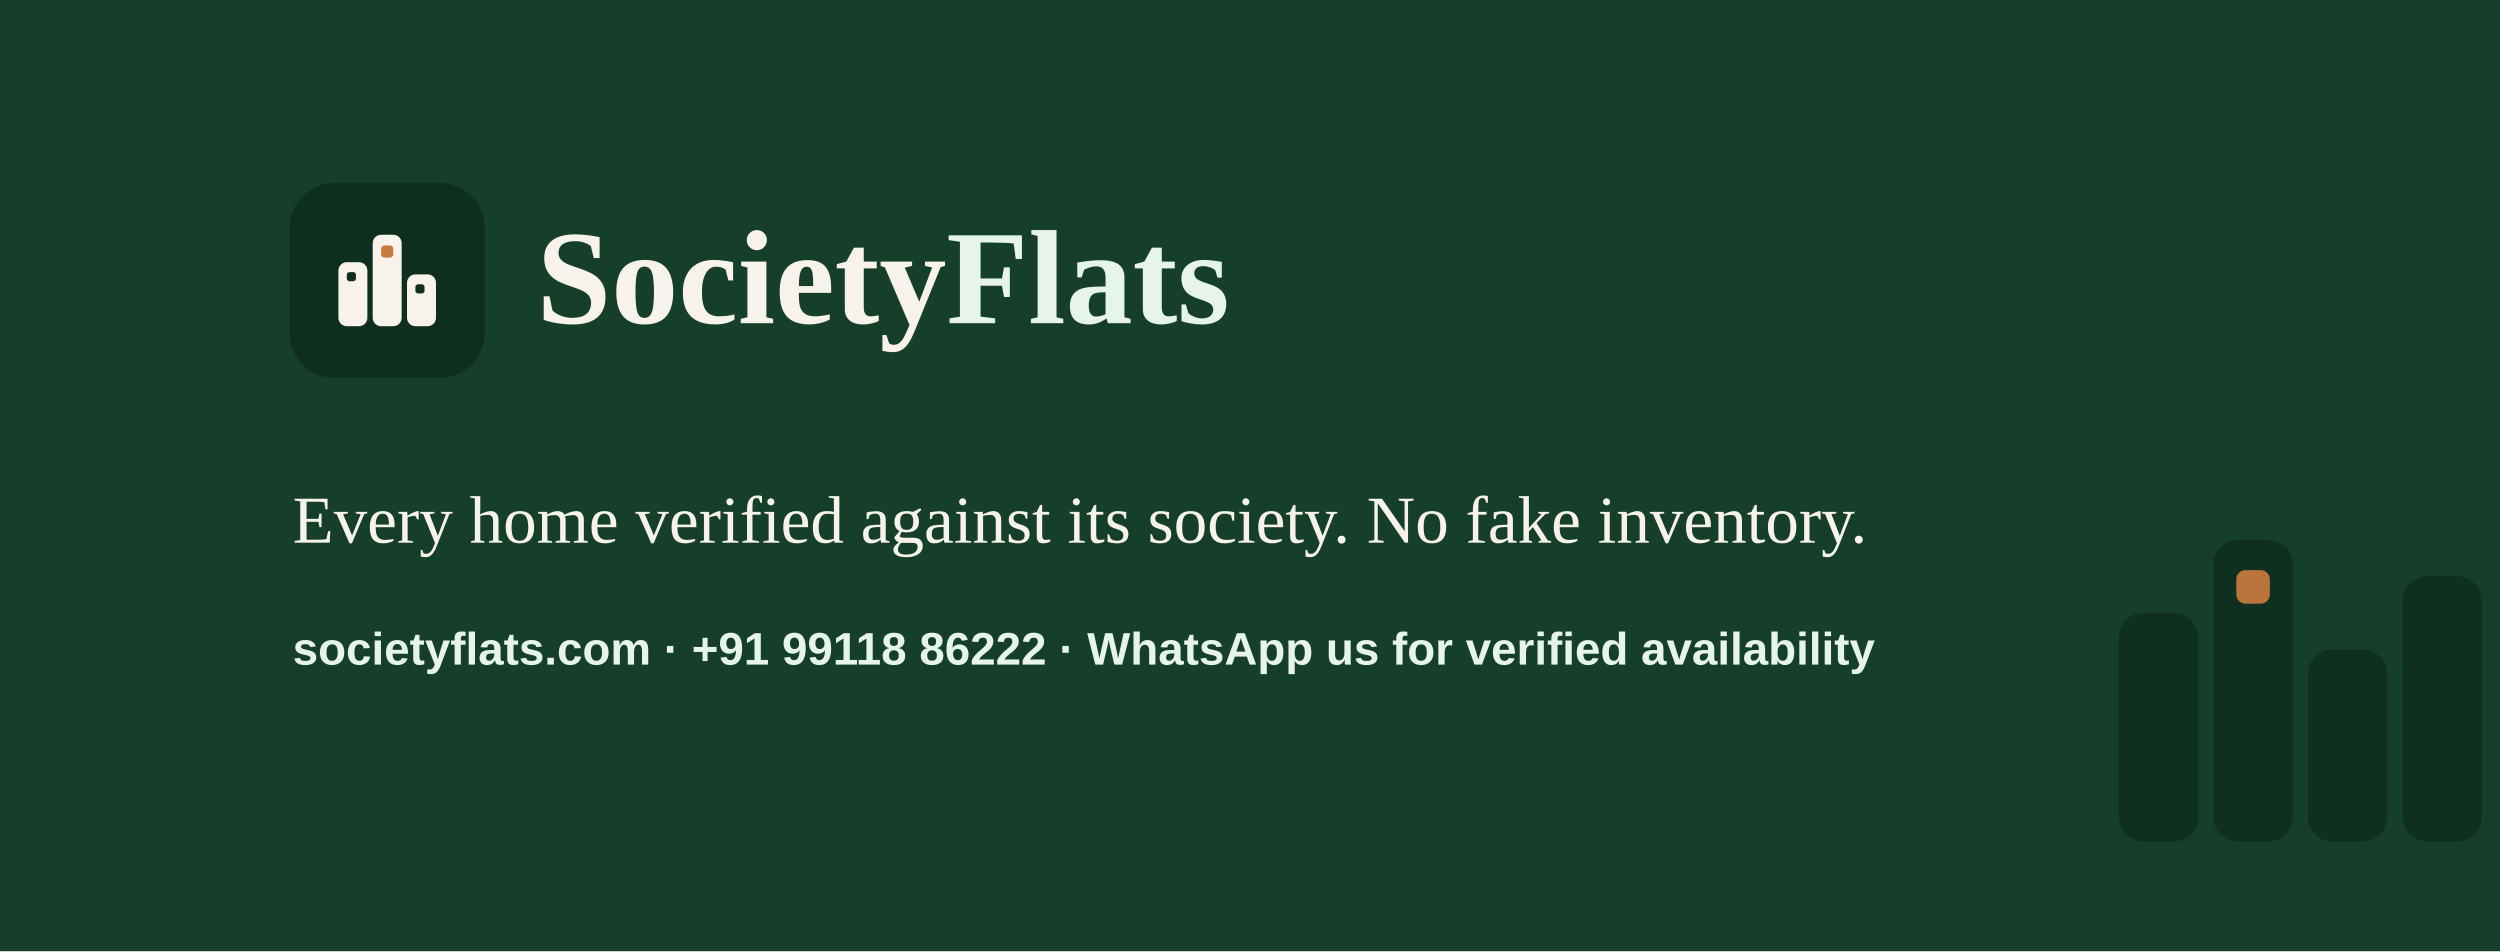
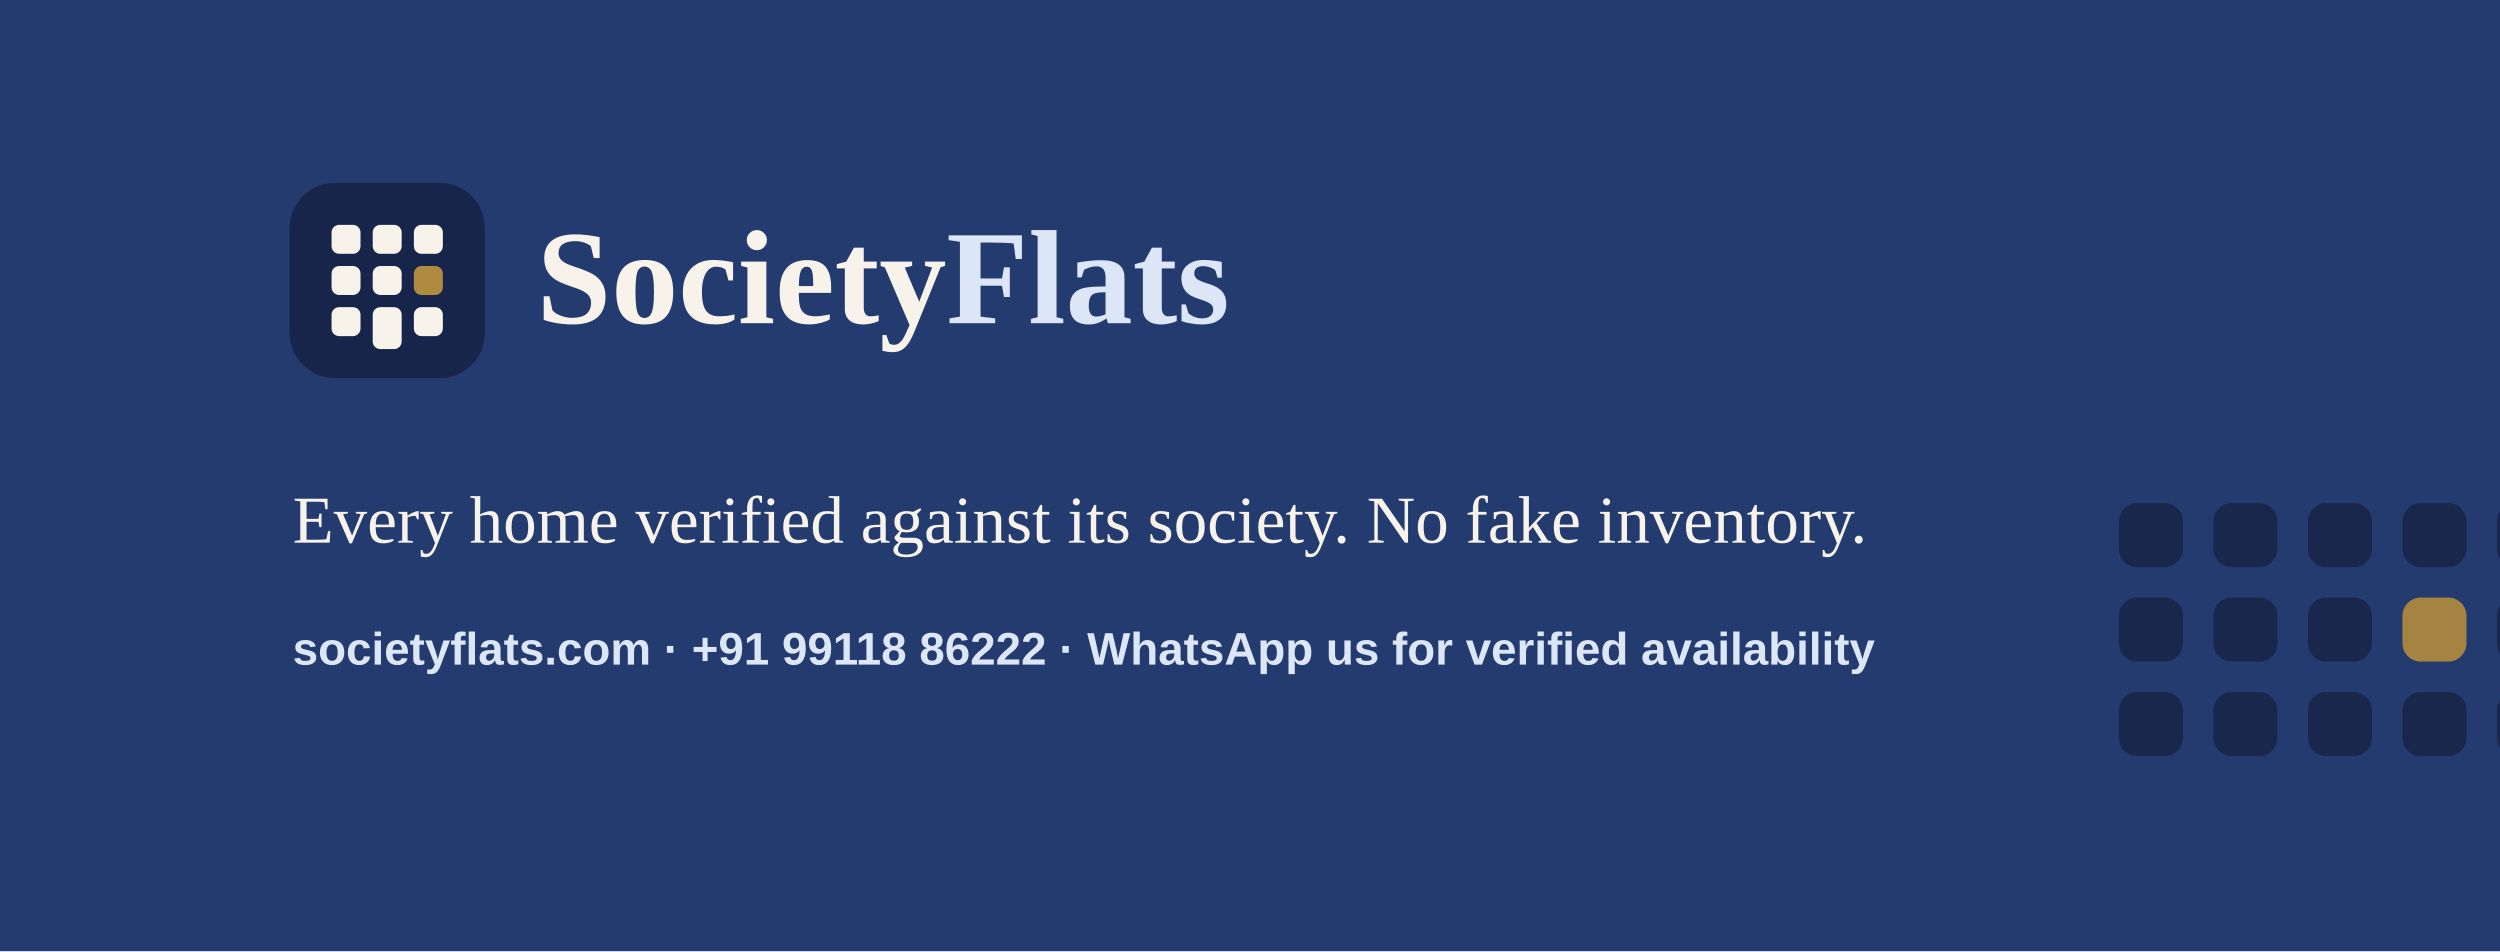
<svg xmlns="http://www.w3.org/2000/svg" width="1640" height="624" viewBox="0 0 1640 624" fill="none">
-   <rect width="1640" height="624" fill="#153F2B" />
+   <rect width="1640" height="624" fill="#233B6E" />
  <g transform="translate(1390 330) scale(1)" opacity="0.92">
-     <rect x="0" y="72" width="52" height="150" rx="16" fill="#0E2F20" />
-     <rect x="62" y="24" width="52" height="198" rx="16" fill="#0E2F20" />
-     <rect x="124" y="96" width="52" height="126" rx="16" fill="#0E2F20" />
-     <rect x="186" y="48" width="52" height="174" rx="16" fill="#0E2F20" />
-     <rect x="77" y="44" width="22" height="22" rx="6" fill="#C8793F" />
+     <rect x="0" y="0" width="42" height="42" rx="12" fill="#18254A" />
+     <rect x="62" y="0" width="42" height="42" rx="12" fill="#18254A" />
+     <rect x="124" y="0" width="42" height="42" rx="12" fill="#18254A" />
+     <rect x="186" y="0" width="42" height="42" rx="12" fill="#18254A" />
+     <rect x="248" y="0" width="42" height="42" rx="12" fill="#18254A" />
+     <rect x="0" y="62" width="42" height="42" rx="12" fill="#18254A" />
+     <rect x="62" y="62" width="42" height="42" rx="12" fill="#18254A" />
+     <rect x="124" y="62" width="42" height="42" rx="12" fill="#18254A" />
+     <rect x="186" y="62" width="42" height="42" rx="12" fill="#B08A3E" />
+     <rect x="248" y="62" width="42" height="42" rx="12" fill="#18254A" />
+     <rect x="0" y="124" width="42" height="42" rx="12" fill="#18254A" />
+     <rect x="62" y="124" width="42" height="42" rx="12" fill="#18254A" />
+     <rect x="124" y="124" width="42" height="42" rx="12" fill="#18254A" />
+     <rect x="186" y="124" width="42" height="42" rx="12" fill="#18254A" />
+     <rect x="248" y="124" width="42" height="42" rx="12" fill="#18254A" />
  </g>
  <g transform="translate(190 120) scale(0.25)">
-     <rect width="512" height="512" rx="118" fill="#0E2F20" />
-     <rect x="128" y="208" width="76" height="168" rx="22" fill="#F8F3EA" />
-     <rect x="218" y="136" width="76" height="240" rx="22" fill="#F8F3EA" />
-     <rect x="308" y="240" width="76" height="136" rx="22" fill="#F8F3EA" />
-     <rect x="150" y="234" width="24" height="24" rx="7" fill="#0E2F20" />
-     <rect x="330" y="266" width="24" height="24" rx="7" fill="#0E2F20" />
-     <rect x="240" y="164" width="32" height="32" rx="9" fill="#C8793F" />
+     <rect width="512" height="512" rx="118" fill="#18254A" />
+     <rect x="110" y="110" width="76" height="76" rx="20" fill="#F8F3EA" />
+     <rect x="218" y="110" width="76" height="76" rx="20" fill="#F8F3EA" />
+     <rect x="326" y="110" width="76" height="76" rx="20" fill="#F8F3EA" />
+     <rect x="110" y="218" width="76" height="76" rx="20" fill="#F8F3EA" />
+     <rect x="218" y="218" width="76" height="76" rx="20" fill="#F8F3EA" />
+     <rect x="326" y="218" width="76" height="76" rx="20" fill="#B08A3E" />
+     <rect x="110" y="326" width="76" height="76" rx="20" fill="#F8F3EA" />
+     <rect x="218" y="326" width="76" height="110" rx="20" fill="#F8F3EA" />
+     <rect x="326" y="326" width="76" height="76" rx="20" fill="#F8F3EA" />
  </g>
-   <text x="352" y="212" font-family="Newsreader, Georgia, 'Times New Roman', serif" font-size="88" font-weight="600" fill="#F8F3EA">Society<tspan fill="#E6F4E9">Flats</tspan>
+   <text x="352" y="212" font-family="Newsreader, Georgia, 'Times New Roman', serif" font-size="88" font-weight="600" fill="#F8F3EA">Society<tspan fill="#DCE6F7">Flats</tspan>
  </text>
  <text x="192" y="356" font-family="Newsreader, Georgia, 'Times New Roman', serif" font-size="44" font-weight="500" fill="#F8F3EA">Every home verified against its society. No fake inventory.</text>
-   <text x="192" y="436" font-family="'Hanken Grotesk', 'Helvetica Neue', Arial, sans-serif" font-size="30" font-weight="600" fill="#E6F4E9">societyflats.com  ·  +91 99118 86222  ·  WhatsApp us for verified availability</text>
+   <text x="192" y="436" font-family="'Hanken Grotesk', 'Helvetica Neue', Arial, sans-serif" font-size="30" font-weight="600" fill="#DCE6F7">societyflats.com  ·  +91 99118 86222  ·  WhatsApp us for verified availability</text>
</svg>
